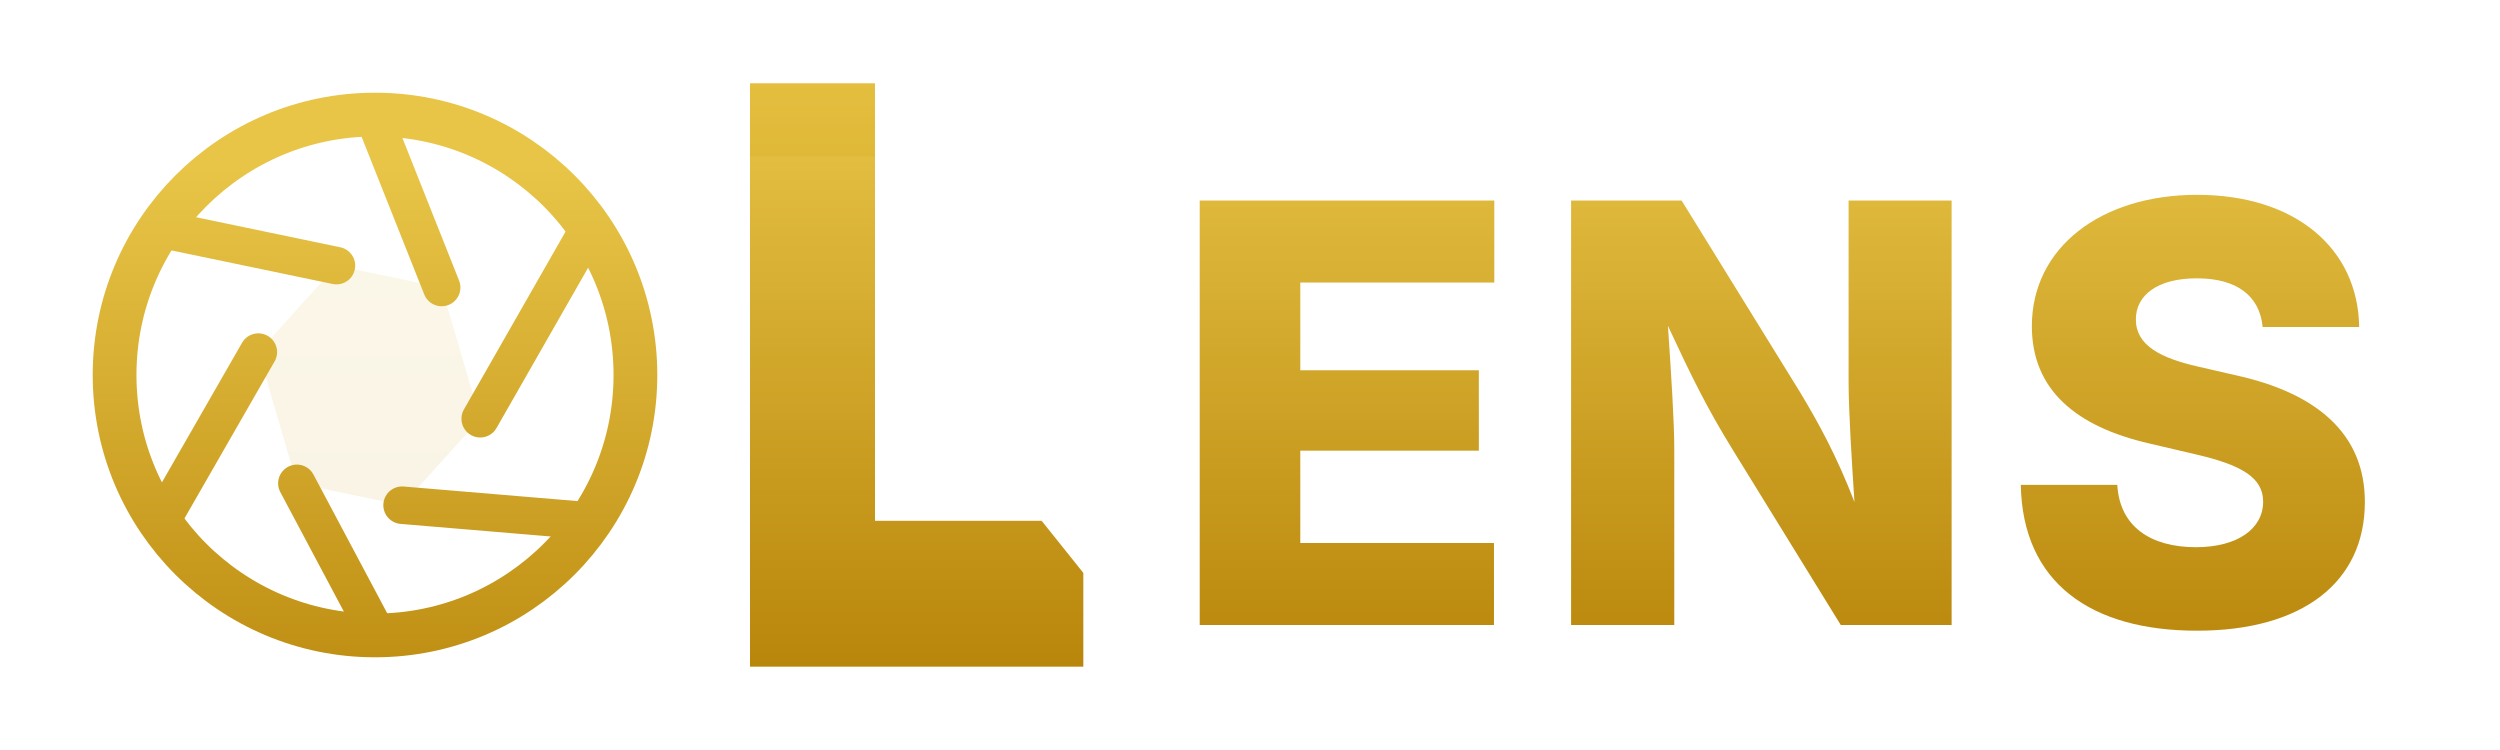
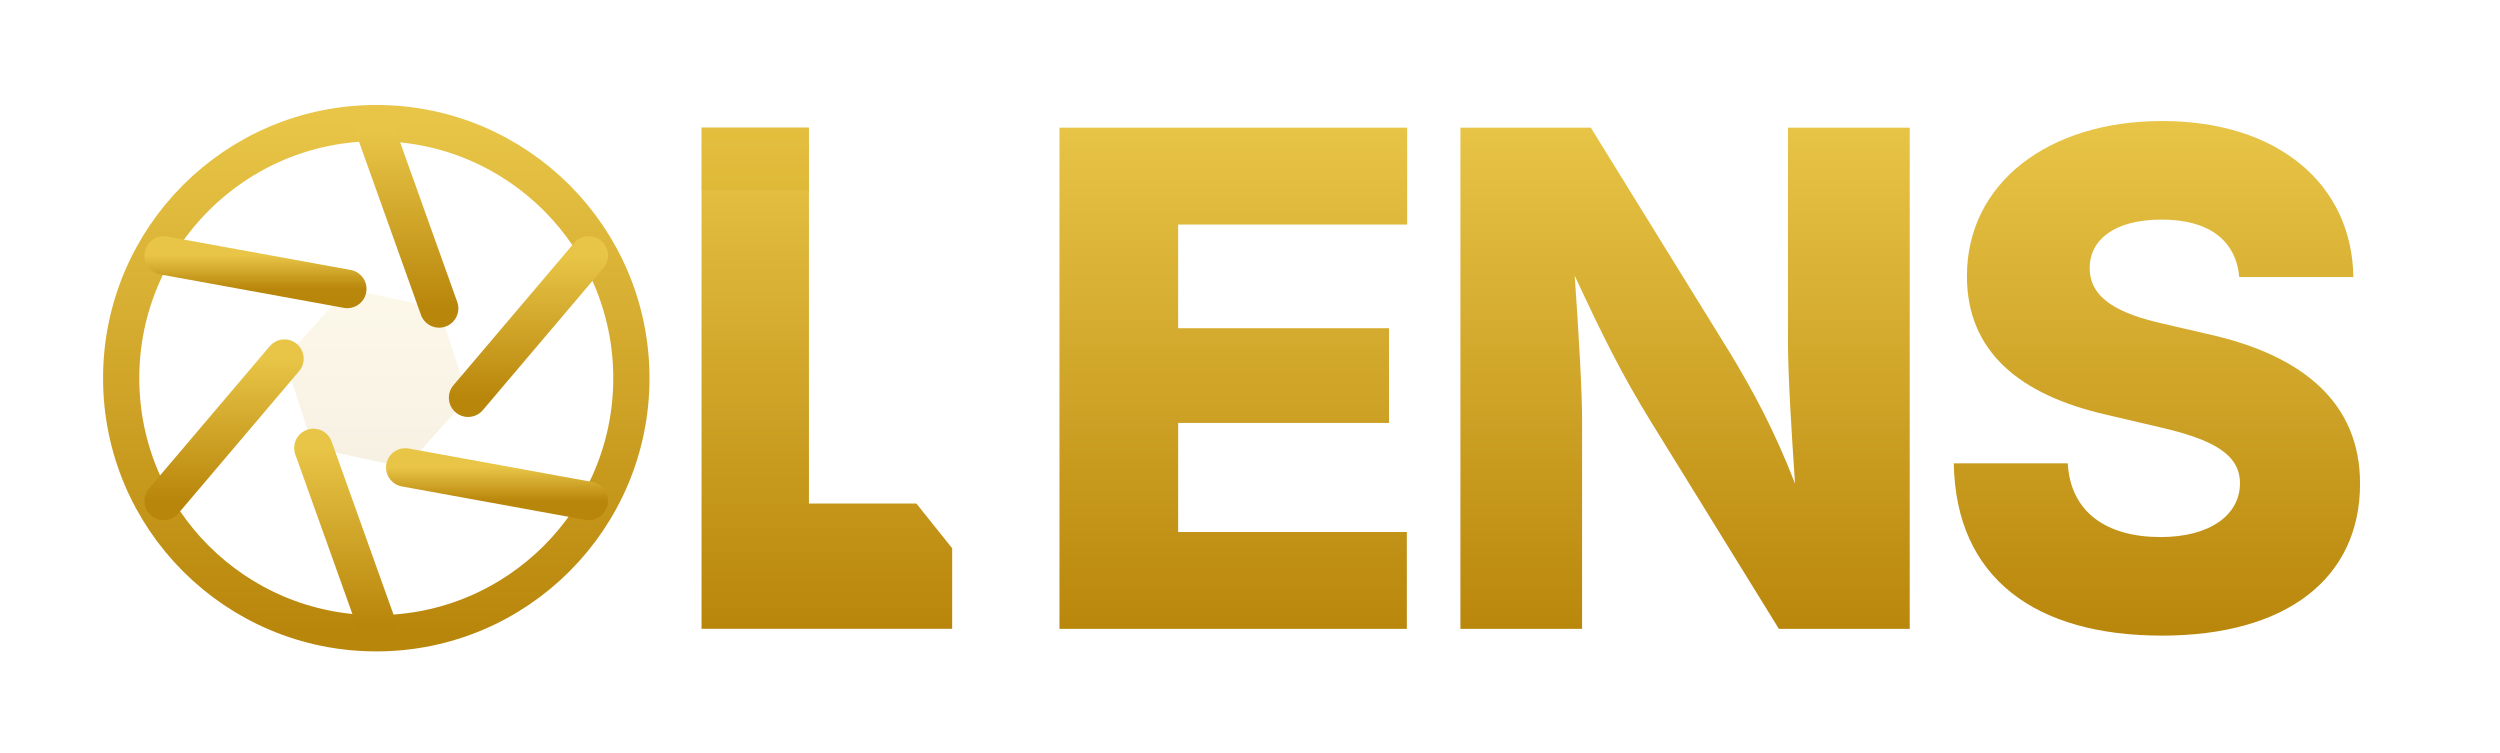
- <svg xmlns="http://www.w3.org/2000/svg" viewBox="0 0 240 72" fill="none" role="img" aria-label="Lens">
+ <svg xmlns="http://www.w3.org/2000/svg" viewBox="0 0 392 118" fill="none" role="img" aria-label="Lens">
  <defs>
-     <linearGradient id="g" gradientUnits="userSpaceOnUse" x1="0" y1="8" x2="0" y2="64">
+     <linearGradient id="c" x1="0" y1="0" x2="0" y2="1">
      <stop offset="0" stop-color="#e8c547" />
      <stop offset="1" stop-color="#b8860b" />
    </linearGradient>
  </defs>
-   <g transform="translate(8, 8)">
-     <circle cx="28" cy="28" r="25" fill="none" stroke="url(#g)" stroke-width="4.2" />
-     <path d="M 34.4 19.6 L 24.3 17.5 L 16.8 25.8 L 20.5 38.4 L 30.6 40.5 L 38.1 32.2 Z" fill="url(#g)" opacity="0.12" />
-     <line x1="34.4" y1="19.6" x2="28" y2="3.5" stroke="url(#g)" stroke-width="3.6" stroke-linecap="round" />
-     <line x1="24.3" y1="17.5" x2="7.5" y2="14" stroke="url(#g)" stroke-width="3.6" stroke-linecap="round" />
-     <line x1="16.8" y1="25.8" x2="7.5" y2="42" stroke="url(#g)" stroke-width="3.6" stroke-linecap="round" />
-     <line x1="20.5" y1="38.4" x2="28" y2="52.5" stroke="url(#g)" stroke-width="3.6" stroke-linecap="round" />
-     <line x1="30.6" y1="40.5" x2="48.5" y2="42" stroke="url(#g)" stroke-width="3.6" stroke-linecap="round" />
-     <line x1="38.1" y1="32.2" x2="48.5" y2="14" stroke="url(#g)" stroke-width="3.6" stroke-linecap="round" />
+   <circle cx="59" cy="59.30" r="40.00" fill="none" stroke="url(#c)" stroke-width="5.68" />
+   <path d="M 68.85 48.36 L 54.45 45.30 L 44.60 56.24 L 49.15 70.24 L 63.55 73.30 L 73.40 62.36 Z" opacity="0.12" fill="url(#c)" />
+   <line x1="68.85" y1="48.36" x2="59" y2="20.82" stroke="url(#c)" stroke-width="6.04" stroke-linecap="round" />
+   <line x1="54.45" y1="45.30" x2="25.67" y2="40.06" stroke="url(#c)" stroke-width="6.04" stroke-linecap="round" />
+   <line x1="44.60" y1="56.24" x2="25.67" y2="78.54" stroke="url(#c)" stroke-width="6.04" stroke-linecap="round" />
+   <line x1="49.15" y1="70.24" x2="59" y2="97.78" stroke="url(#c)" stroke-width="6.04" stroke-linecap="round" />
+   <line x1="63.55" y1="73.30" x2="92.32" y2="78.54" stroke="url(#c)" stroke-width="6.04" stroke-linecap="round" />
+   <line x1="73.40" y1="62.36" x2="92.32" y2="40.06" stroke="url(#c)" stroke-width="6.04" stroke-linecap="round" />
+   <g transform="translate(110,20) scale(2.8071)">
+     <path d="M 0 0 L 6 0 L 6 21 L 12 21 L 14 23.5 L 14 28 L 0 28 Z" fill="url(#c)" />
+     <path d="M 0 0 L 6 0 L 6 3.5 L 0 3.5 Z" fill="#d4a017" opacity="0.18" />
  </g>
-   <path d="M 72 8 L 84 8 L 84 50 L 100 50 L 104 55 L 104 64 L 72 64 Z" fill="url(#g)" />
-   <path d="M 72 8 L 84 8 L 84 15 L 72 15 Z" fill="#d4a017" opacity="0.18" />
-   <text x="112" y="60" font-family="Inter, 'Segoe UI', Arial, sans-serif" font-weight="800" font-size="56" letter-spacing="1.5" fill="url(#g)">ENS</text>
+   <text x="160" y="98.6" font-family="Inter,'Segoe UI',system-ui,sans-serif" font-weight="800" font-size="108" letter-spacing="-3" fill="url(#c)">ENS</text>
</svg>
